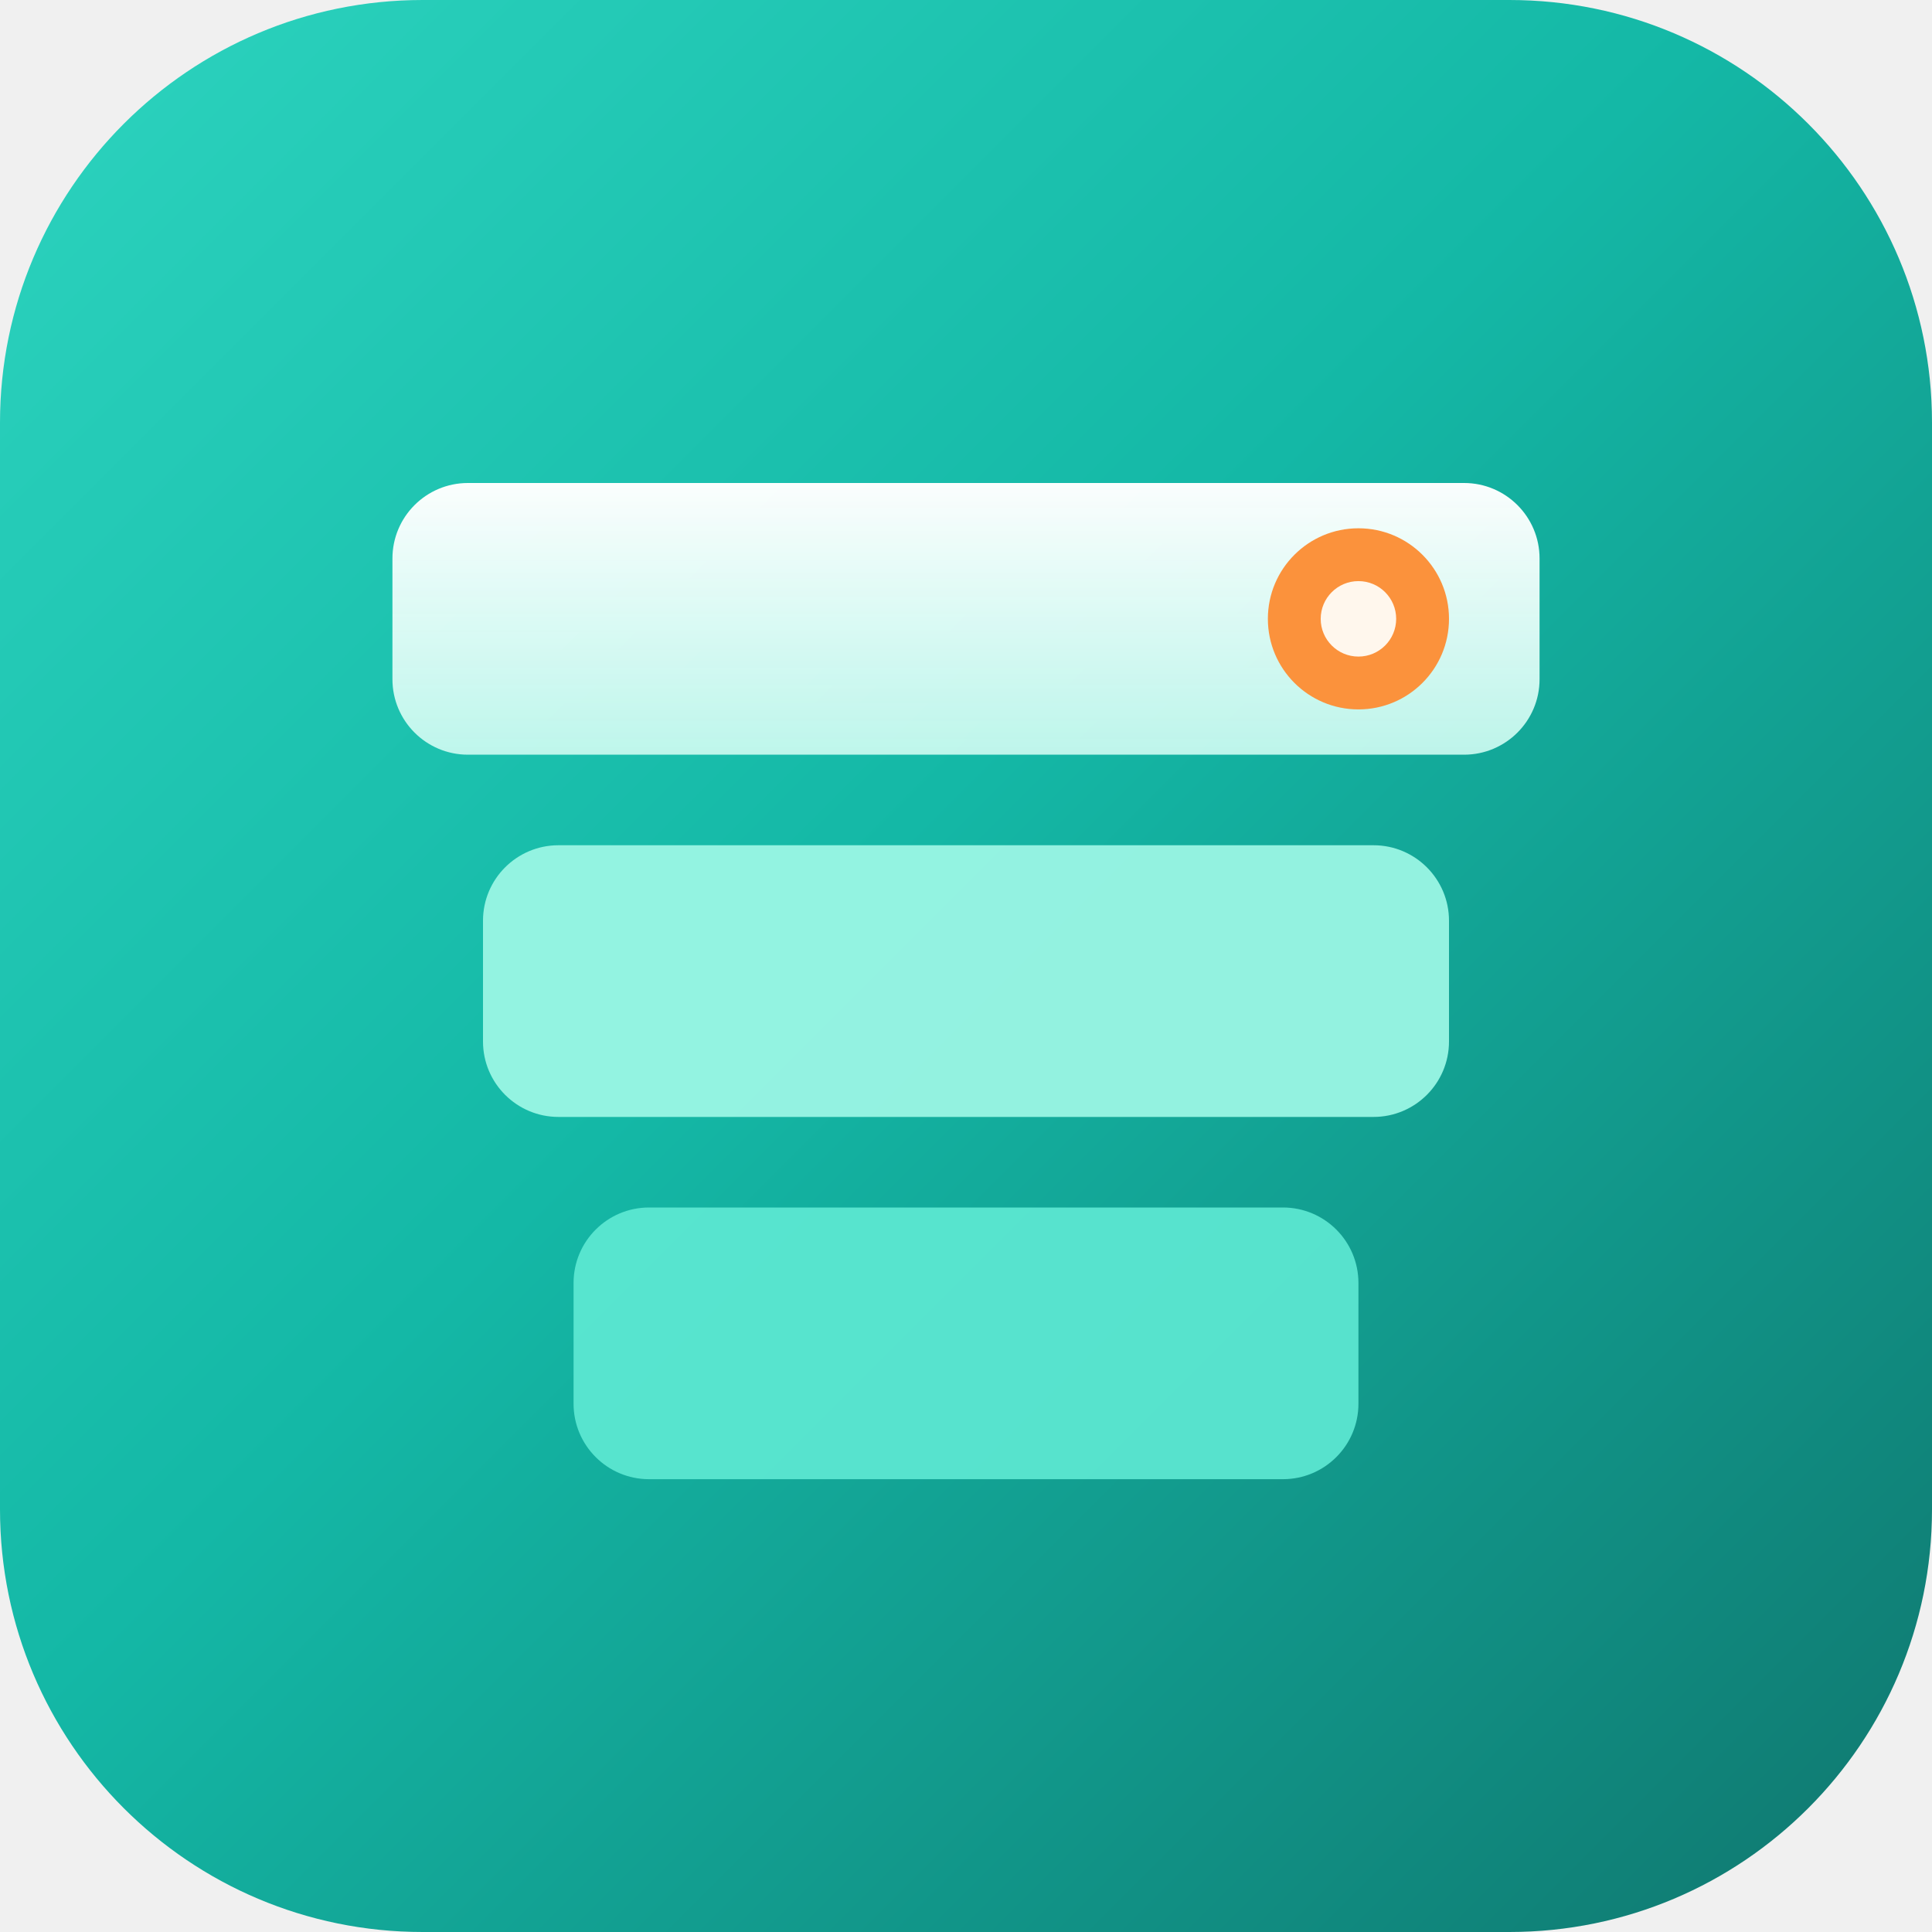
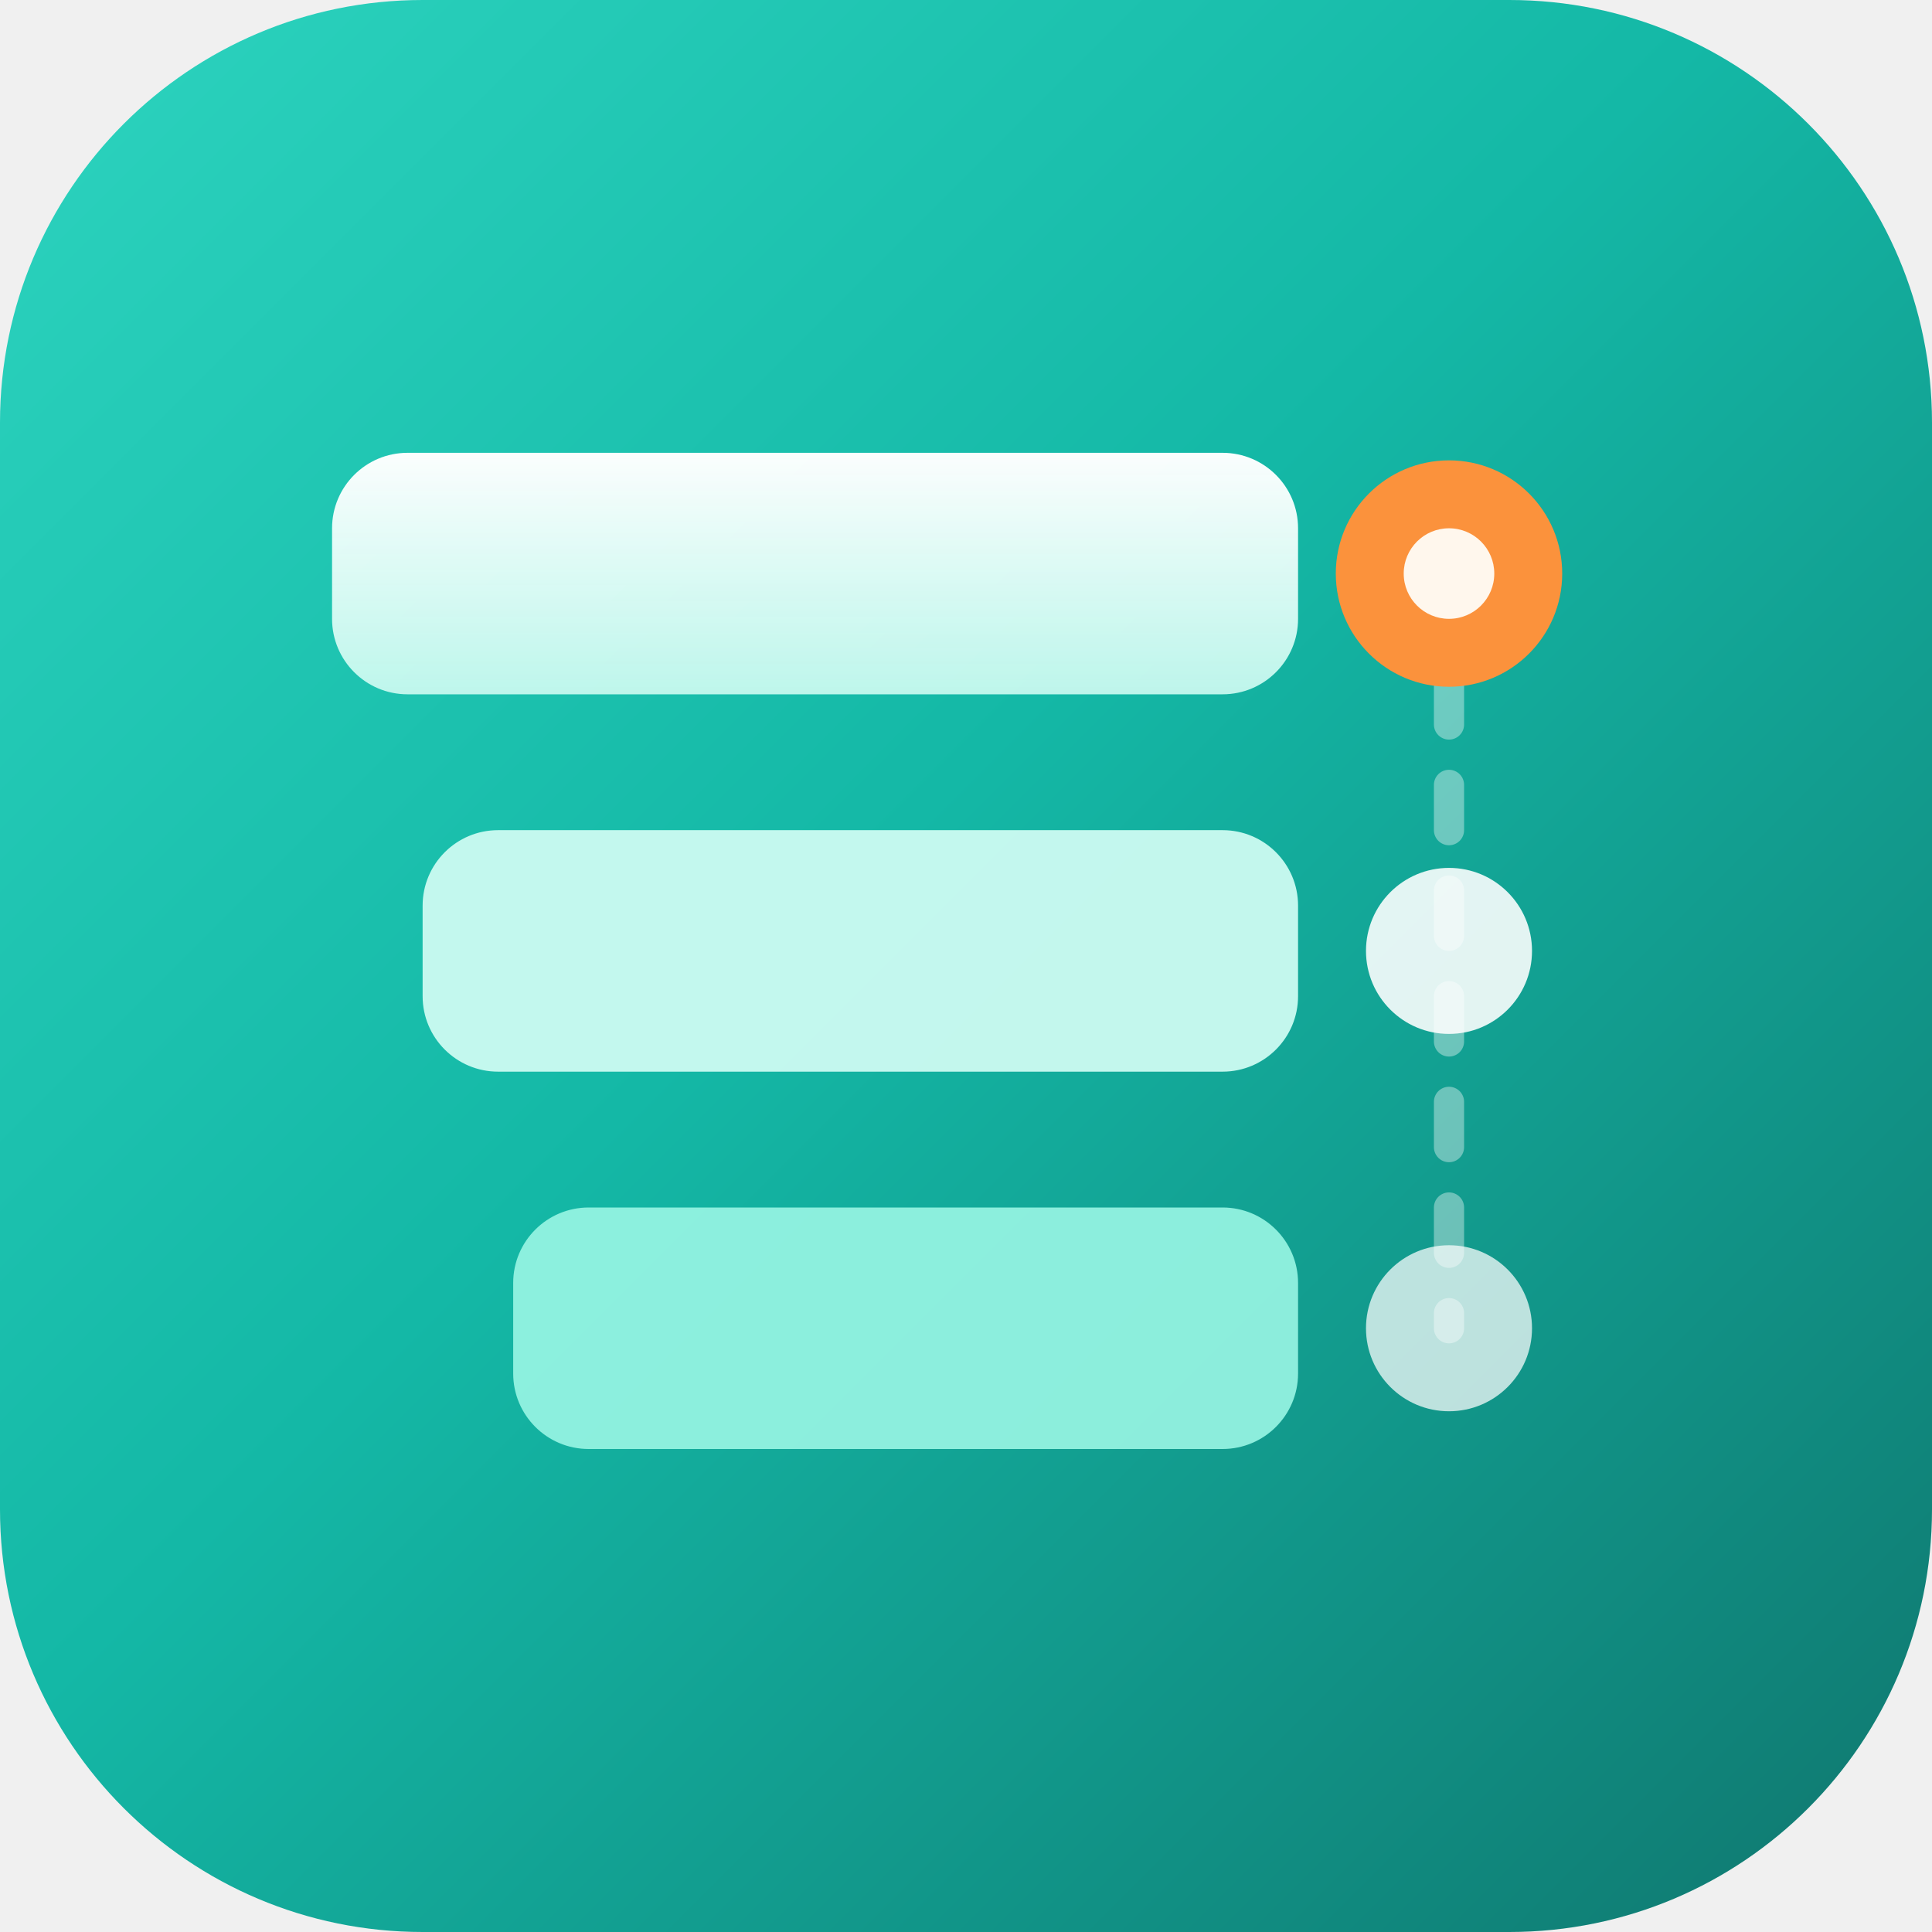
<svg xmlns="http://www.w3.org/2000/svg" width="128" height="128" viewBox="0 0 128 128" role="img">
  <defs>
    <linearGradient id="deck" x1="0" y1="0" x2="1" y2="1">
      <stop offset="0%" stop-color="#2dd4bf" />
      <stop offset="45%" stop-color="#14b8a6" />
      <stop offset="100%" stop-color="#0f766e" />
    </linearGradient>
    <linearGradient id="plate" x1="0" y1="0" x2="0" y2="1">
      <stop offset="0%" stop-color="#ffffff" stop-opacity="0.98" />
      <stop offset="100%" stop-color="#ccfbf1" stop-opacity="0.92" />
    </linearGradient>
  </defs>
  <rect width="128" height="128" rx="28" fill="url(#deck)" />
-   <rect x="26" y="32" width="76" height="18" rx="5" fill="url(#plate)" />
-   <rect x="32" y="56" width="64" height="18" rx="5" fill="#99f6e4" opacity="0.95" />
-   <rect x="38" y="80" width="52" height="18" rx="5" fill="#5eead4" opacity="0.9" />
-   <circle cx="90" cy="41" r="6" fill="#fb923c" />
-   <circle cx="90" cy="41" r="2.5" fill="#fff7ed" />
+   <rect x="22" y="30" width="64" height="16" rx="5" fill="url(#plate)" />
+   <rect x="28" y="55" width="58" height="16" rx="5" fill="#ccfbf1" opacity="0.95" />
+   <rect x="34" y="80" width="52" height="16" rx="5" fill="#99f6e4" opacity="0.9" />
+   <path d="M96 38V88" stroke="#ffffff" stroke-opacity="0.38" stroke-width="2" stroke-dasharray="3 4" stroke-linecap="round" />
+   <circle cx="96" cy="38" r="7.5" fill="#fb923c" />
+   <circle cx="96" cy="38" r="3" fill="#fff7ed" />
+   <circle cx="96" cy="63" r="5.5" fill="#ffffff" fill-opacity="0.88" />
+   <circle cx="96" cy="88" r="5.5" fill="#ffffff" fill-opacity="0.72" />
</svg>
